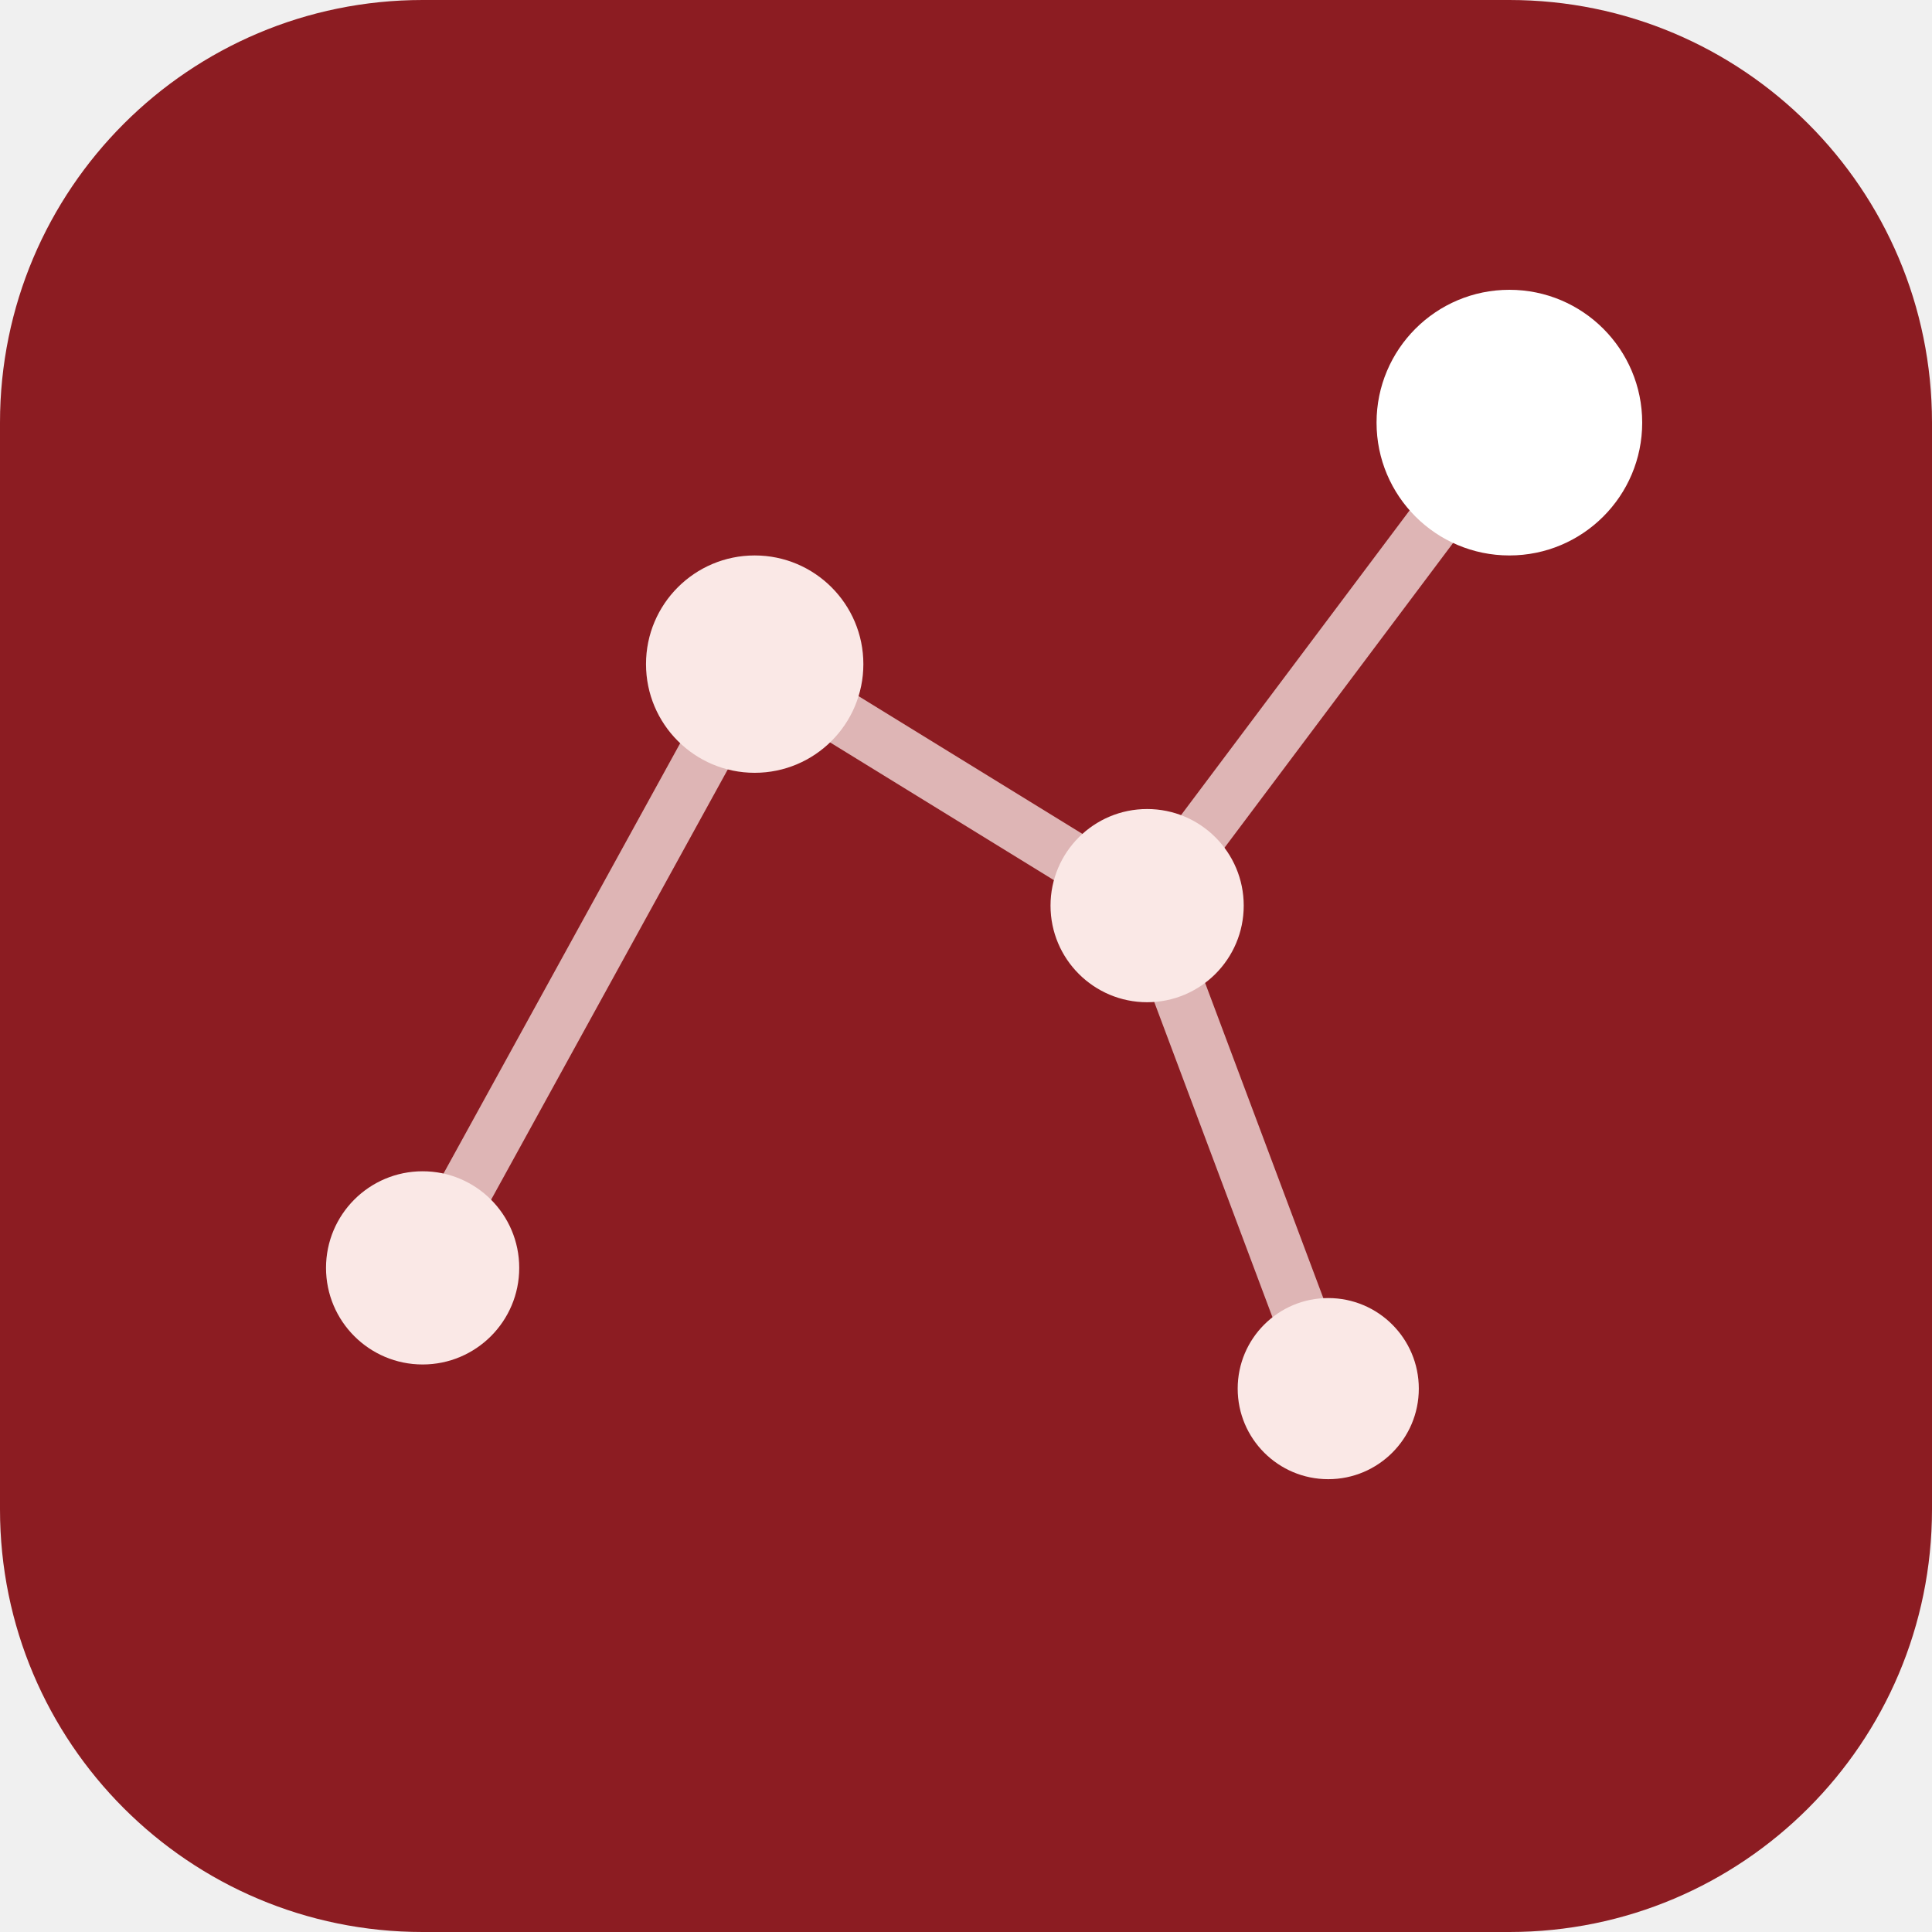
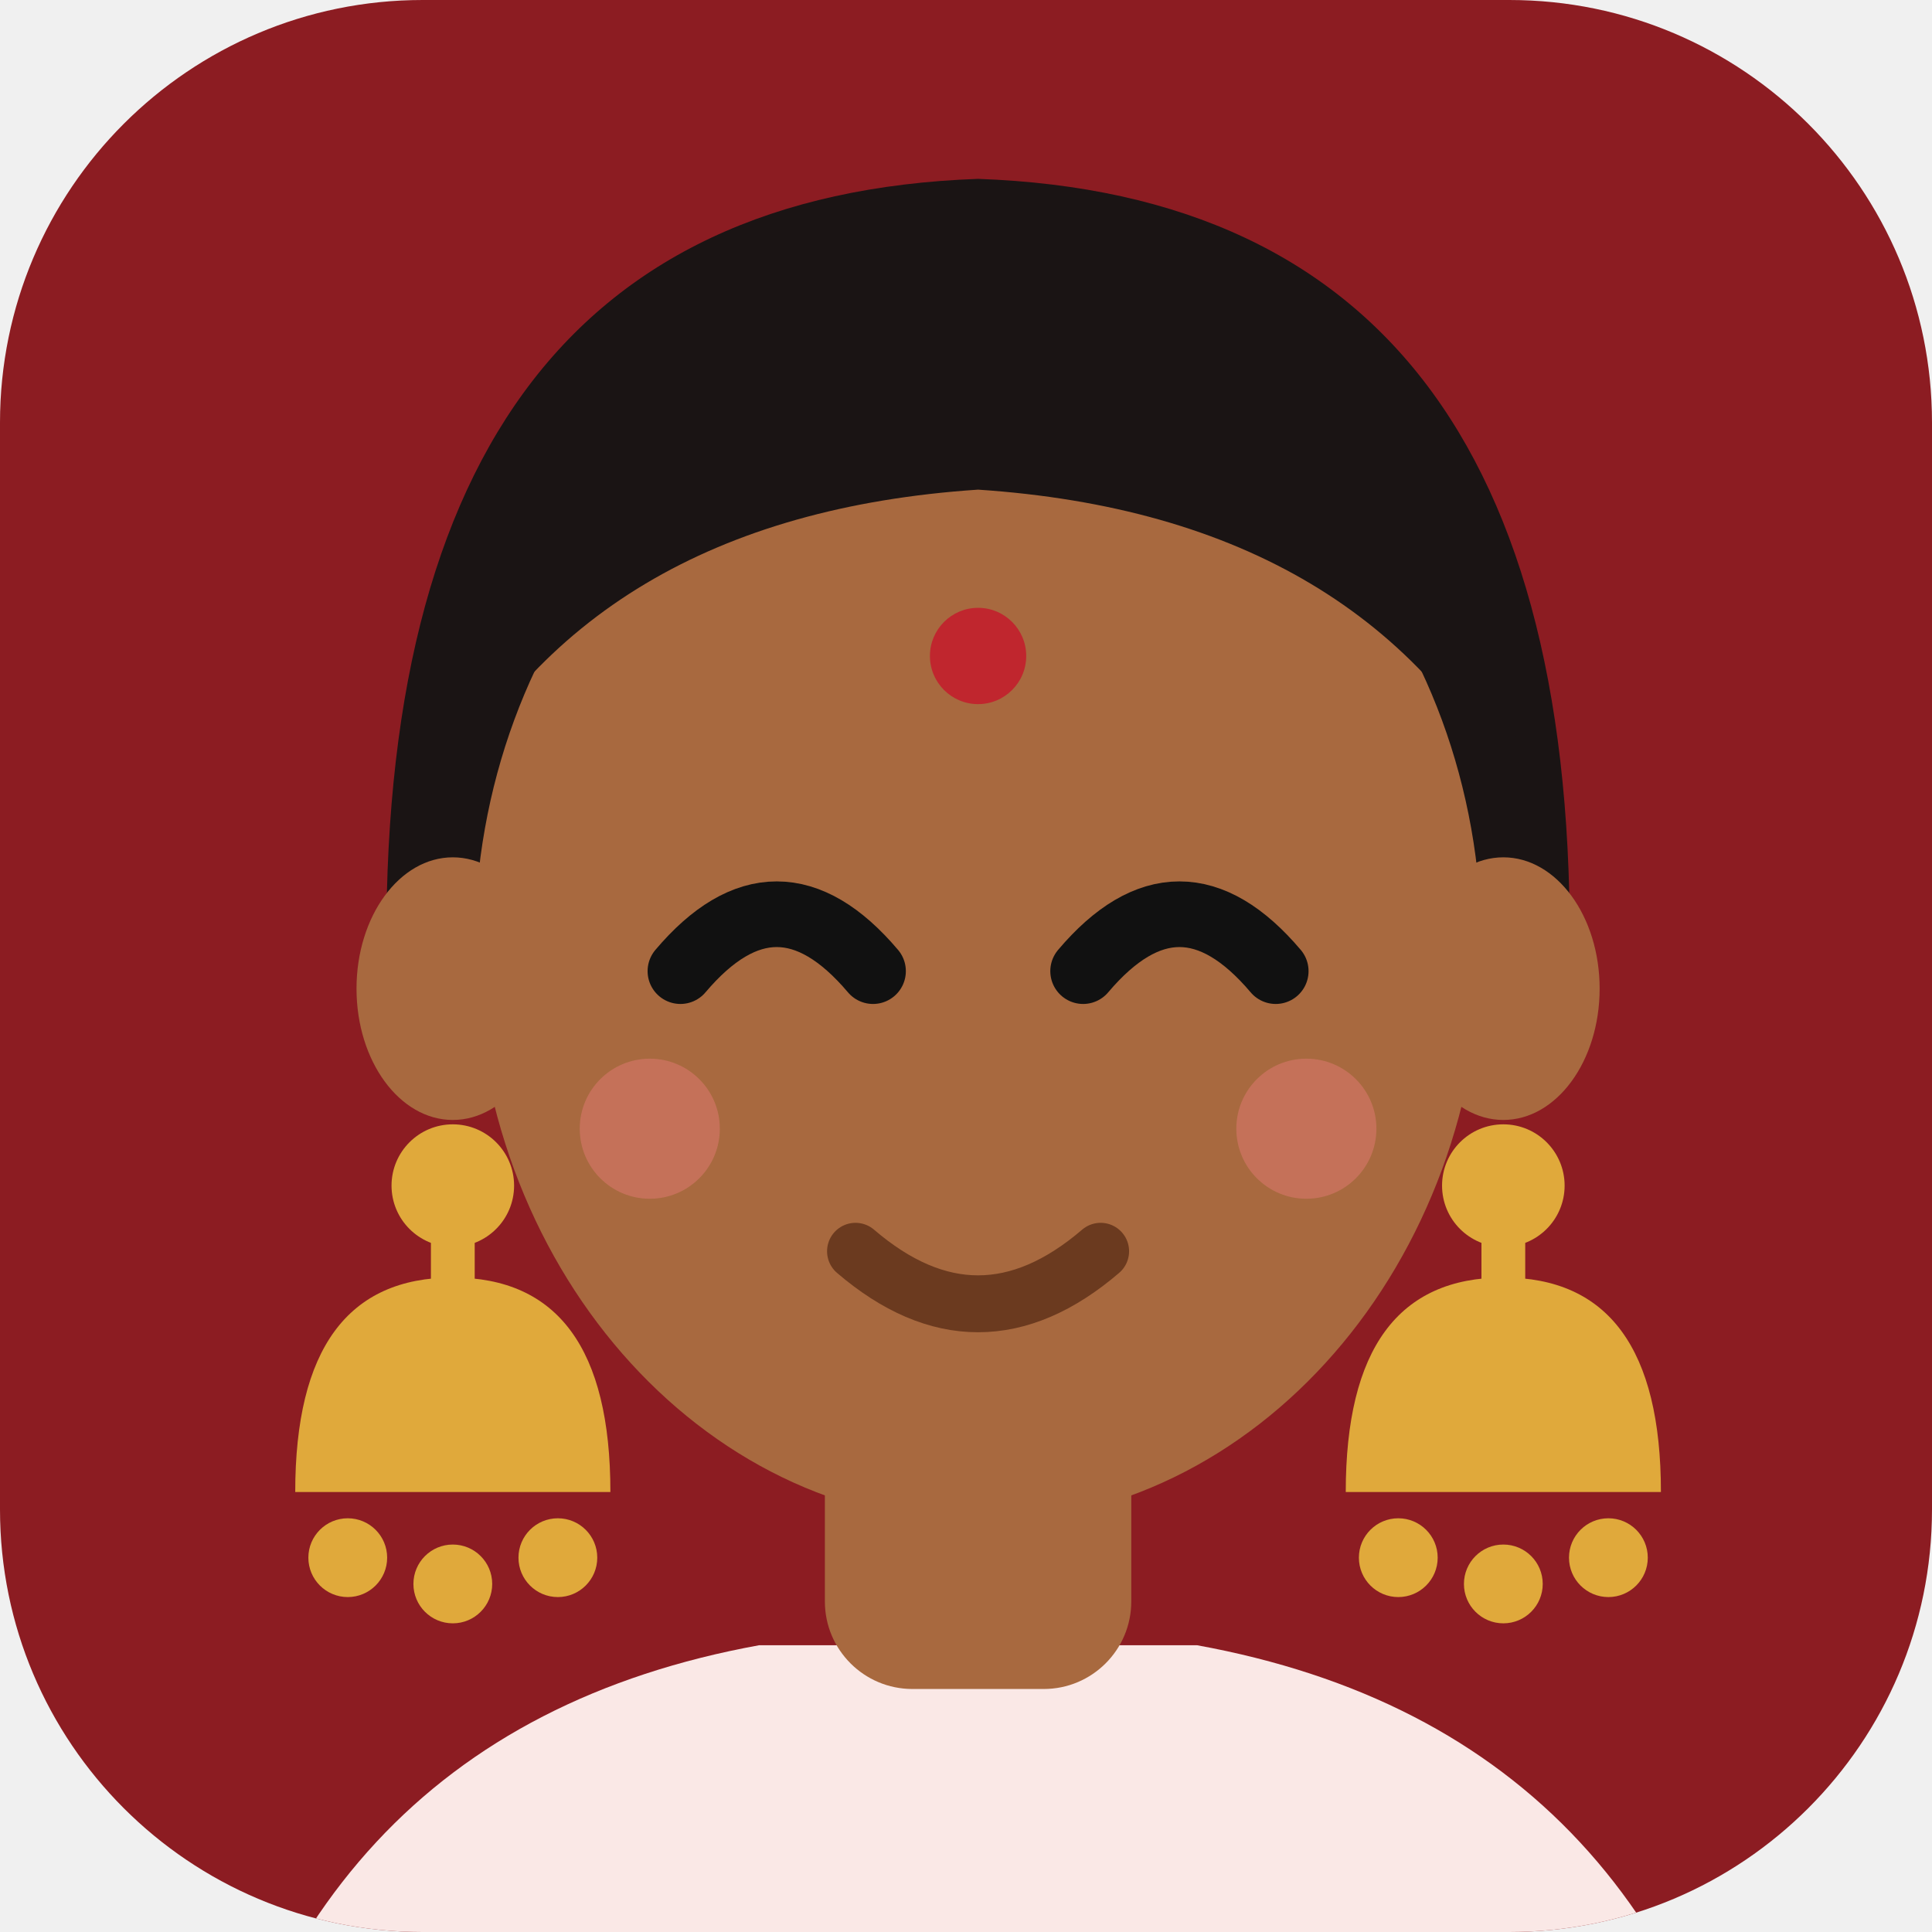
<svg xmlns="http://www.w3.org/2000/svg" viewBox="0 0 64 64">
-   <rect width="64" height="64" rx="14" fill="#8c1c22" />
-   <path d="M14 42L25 22L38 30L50 14M38 30L44 46" stroke="#fae8e6" stroke-width="1.8" fill="none" opacity="0.75" stroke-linecap="round" stroke-linejoin="round" />
-   <circle cx="14" cy="42" r="3.2" fill="#fae8e6" />
-   <circle cx="25" cy="22" r="3.6" fill="#fae8e6" />
-   <circle cx="38" cy="30" r="3.2" fill="#fae8e6" />
-   <circle cx="50" cy="14" r="4.4" fill="#fff" />
-   <circle cx="44" cy="46" r="3" fill="#fae8e6" />
+   <defs>
+     <clipPath id="t">
+       <rect width="64" height="64" rx="14" />
+     </clipPath>
+   </defs>
+   <g clip-path="url(#t)">
+     <rect width="64" height="64" fill="#8c1c22" />
+     <g transform="translate(-14 -18) scale(1.45)">
+       <path d="M18.5 35 Q18 17 32 16.5 Q46 17 45.5 35 Z" fill="#1a1414" />
+       <path d="M14 64 Q16 52 27 50 L37 50 Q48 52 50 64Z" fill="#fae8e6" />
+       <rect x="28.5" y="43" width="7" height="8" rx="2" fill="#a8693f" />
+       <ellipse cx="20" cy="35" rx="2.2" ry="3" fill="#a8693f" />
+       <ellipse cx="44" cy="35" rx="2.2" ry="3" fill="#a8693f" />
+       <ellipse cx="32" cy="34" rx="11.5" ry="13.2" fill="#a8693f" />
+       <path d="M19.6 31 Q20 18.2 32 18 Q44 18.2 44.4 31 Q41 24.2 32 23.6 Q23 24.2 19.6 31Z" fill="#1a1414" />
+       <circle cx="32" cy="27.4" r="1.1" fill="#c0262e" />
+       <path d="M25.2 34.6 Q27.4 32 29.6 34.6 M34.4 34.6 Q36.6 32 38.8 34.6" stroke="#111" stroke-width="1.5" fill="none" stroke-linecap="round" />
+       <circle cx="24.5" cy="38.2" r="1.6" fill="#d9776b" opacity="0.6" />
+       <circle cx="39.5" cy="38.2" r="1.6" fill="#d9776b" opacity="0.6" />
+       <path d="M29.2 41 Q32 43.4 34.8 41" stroke="#6b3a1f" stroke-width="1.3" fill="none" stroke-linecap="round" />
+       <circle cx="20" cy="39.5" r="1.4" fill="#e0a93b" />
+       <rect x="19.5" y="40.5" width="1" height="1.6" fill="#e0a93b" />
+       <path d="M16.4 46.5 Q16.4 41.6 20 41.6 Q23.6 41.6 23.6 46.5 Z" fill="#e0a93b" />
+       <circle cx="17.6" cy="48" r="0.9" fill="#e0a93b" />
+       <circle cx="20" cy="48.6" r="0.9" fill="#e0a93b" />
+       <circle cx="22.4" cy="48" r="0.9" fill="#e0a93b" />
+       <circle cx="44" cy="39.5" r="1.4" fill="#e0a93b" />
+       <rect x="43.5" y="40.5" width="1" height="1.6" fill="#e0a93b" />
+       <path d="M40.4 46.5 Q40.4 41.6 44 41.6 Q47.6 41.6 47.6 46.5 Z" fill="#e0a93b" />
+       <circle cx="41.6" cy="48" r="0.9" fill="#e0a93b" />
+       <circle cx="44" cy="48.6" r="0.9" fill="#e0a93b" />
+       <circle cx="46.4" cy="48" r="0.9" fill="#e0a93b" />
+     </g>
+   </g>
</svg>
